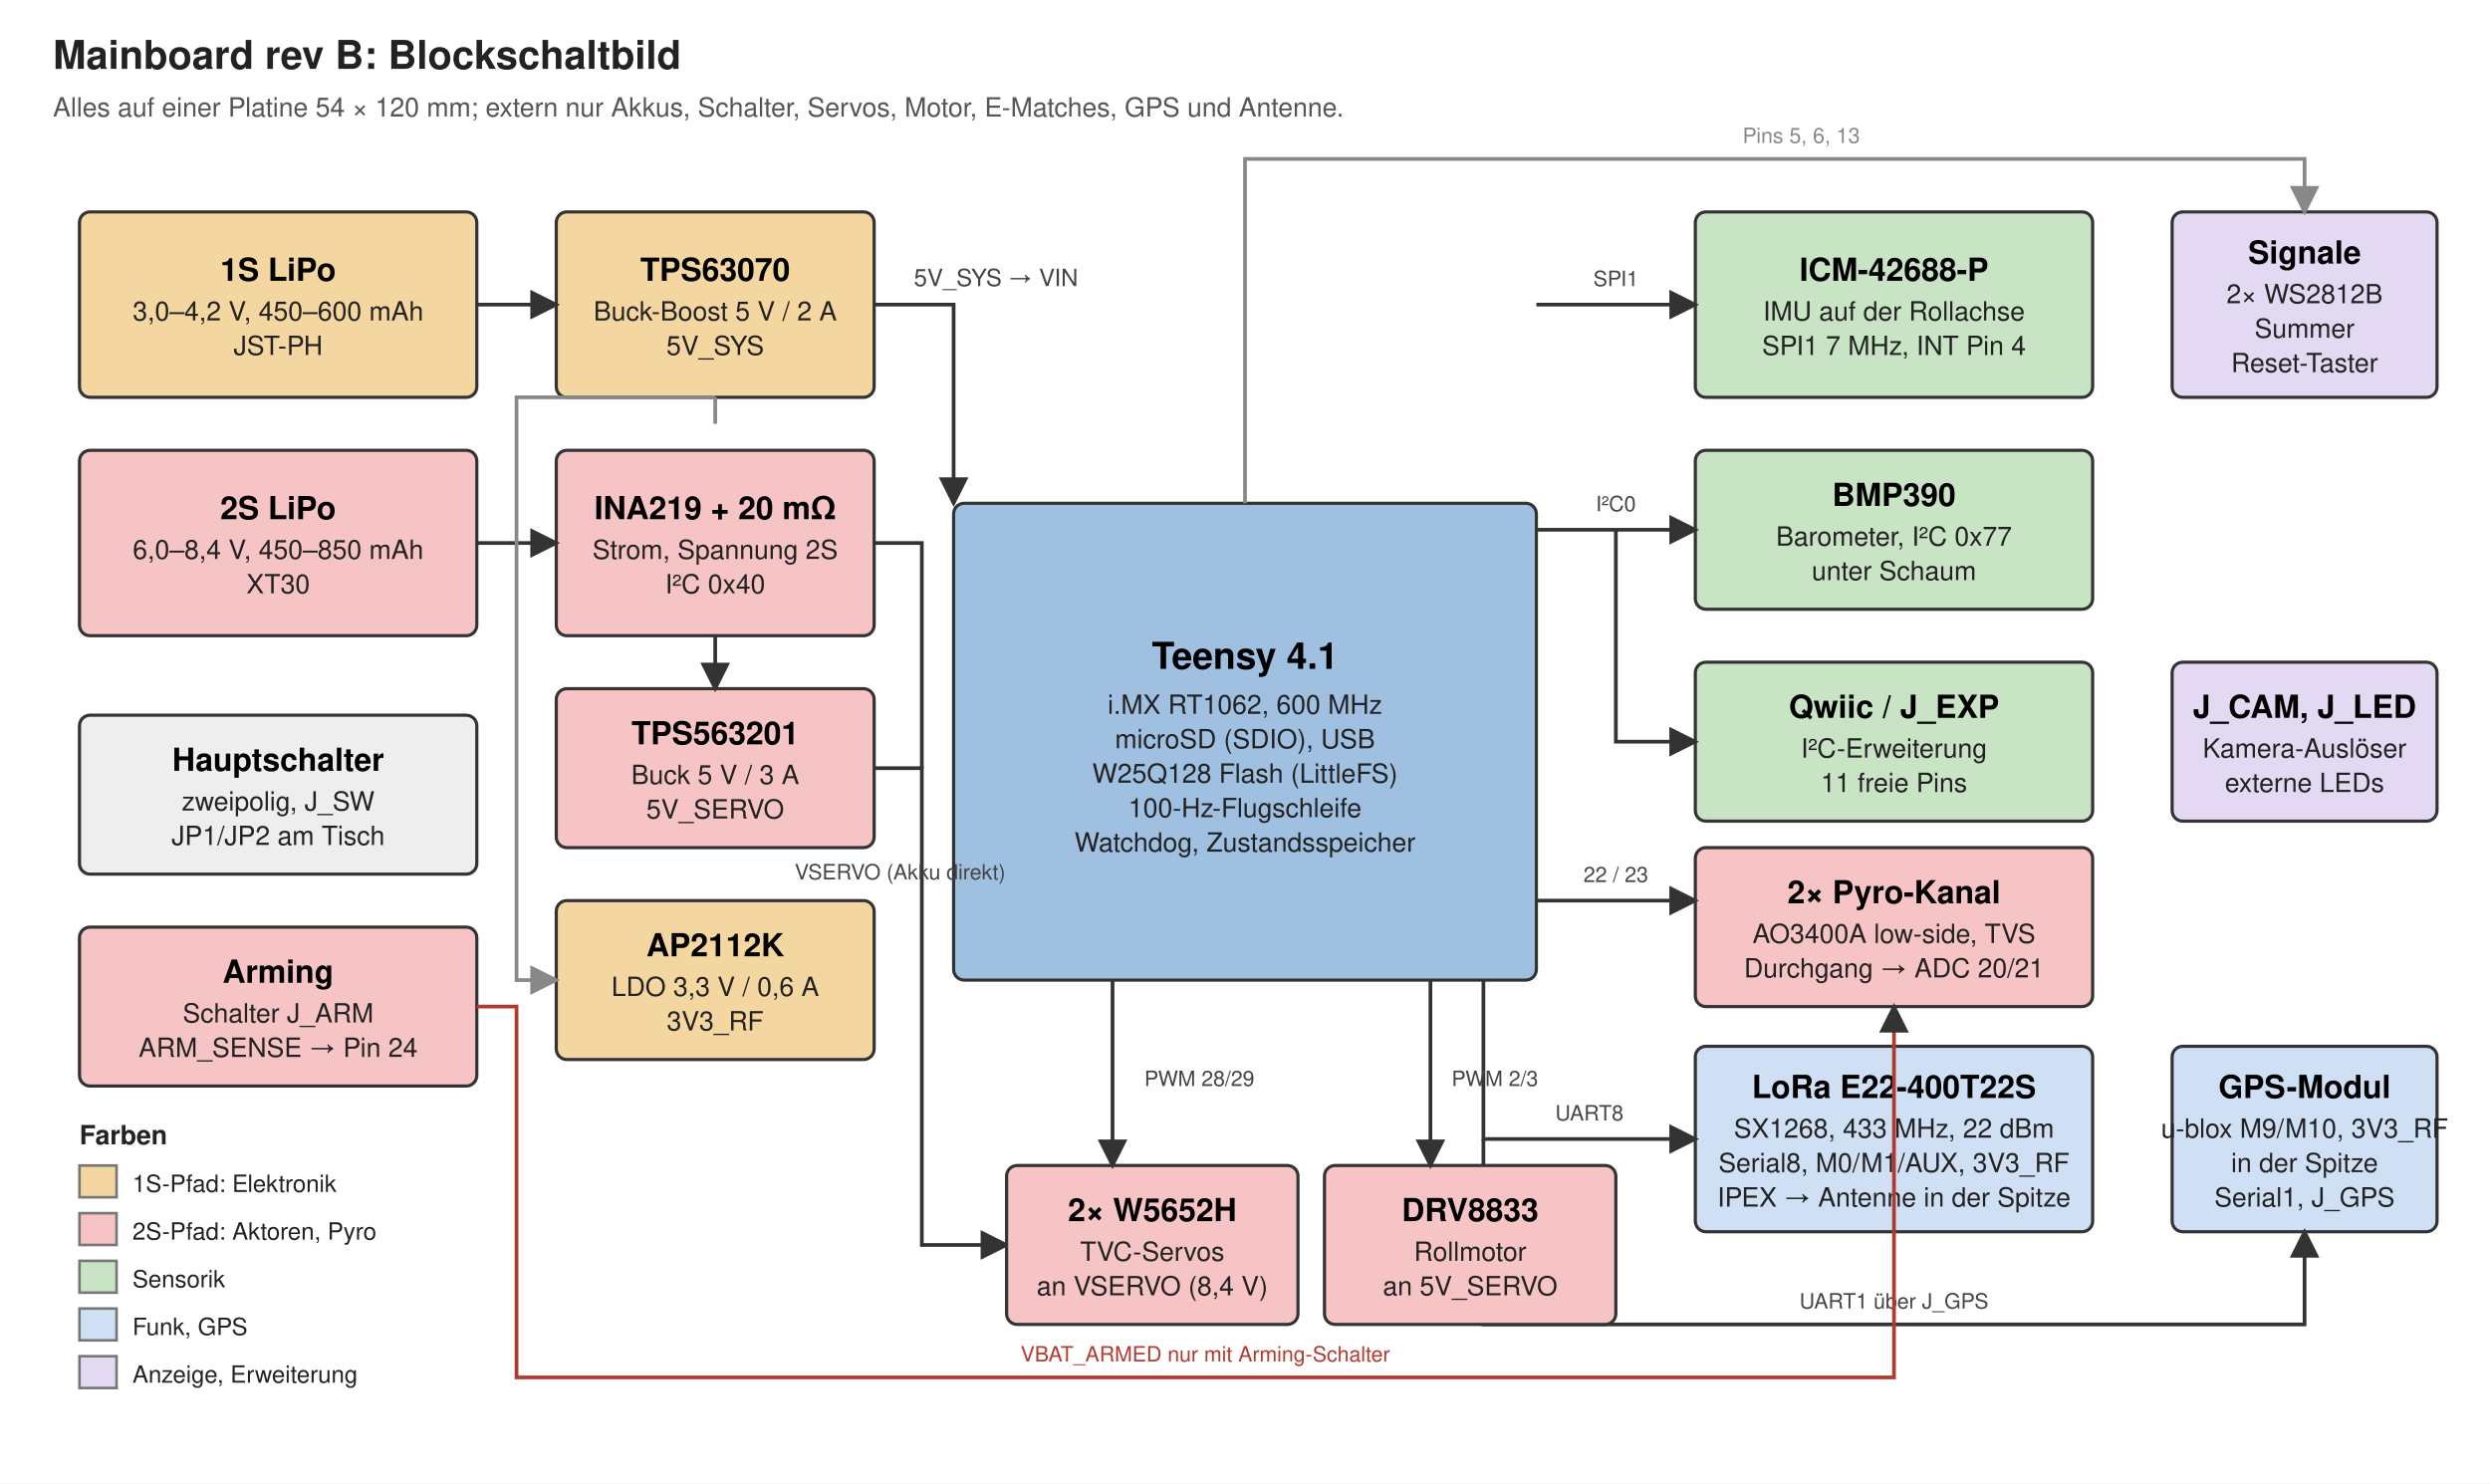
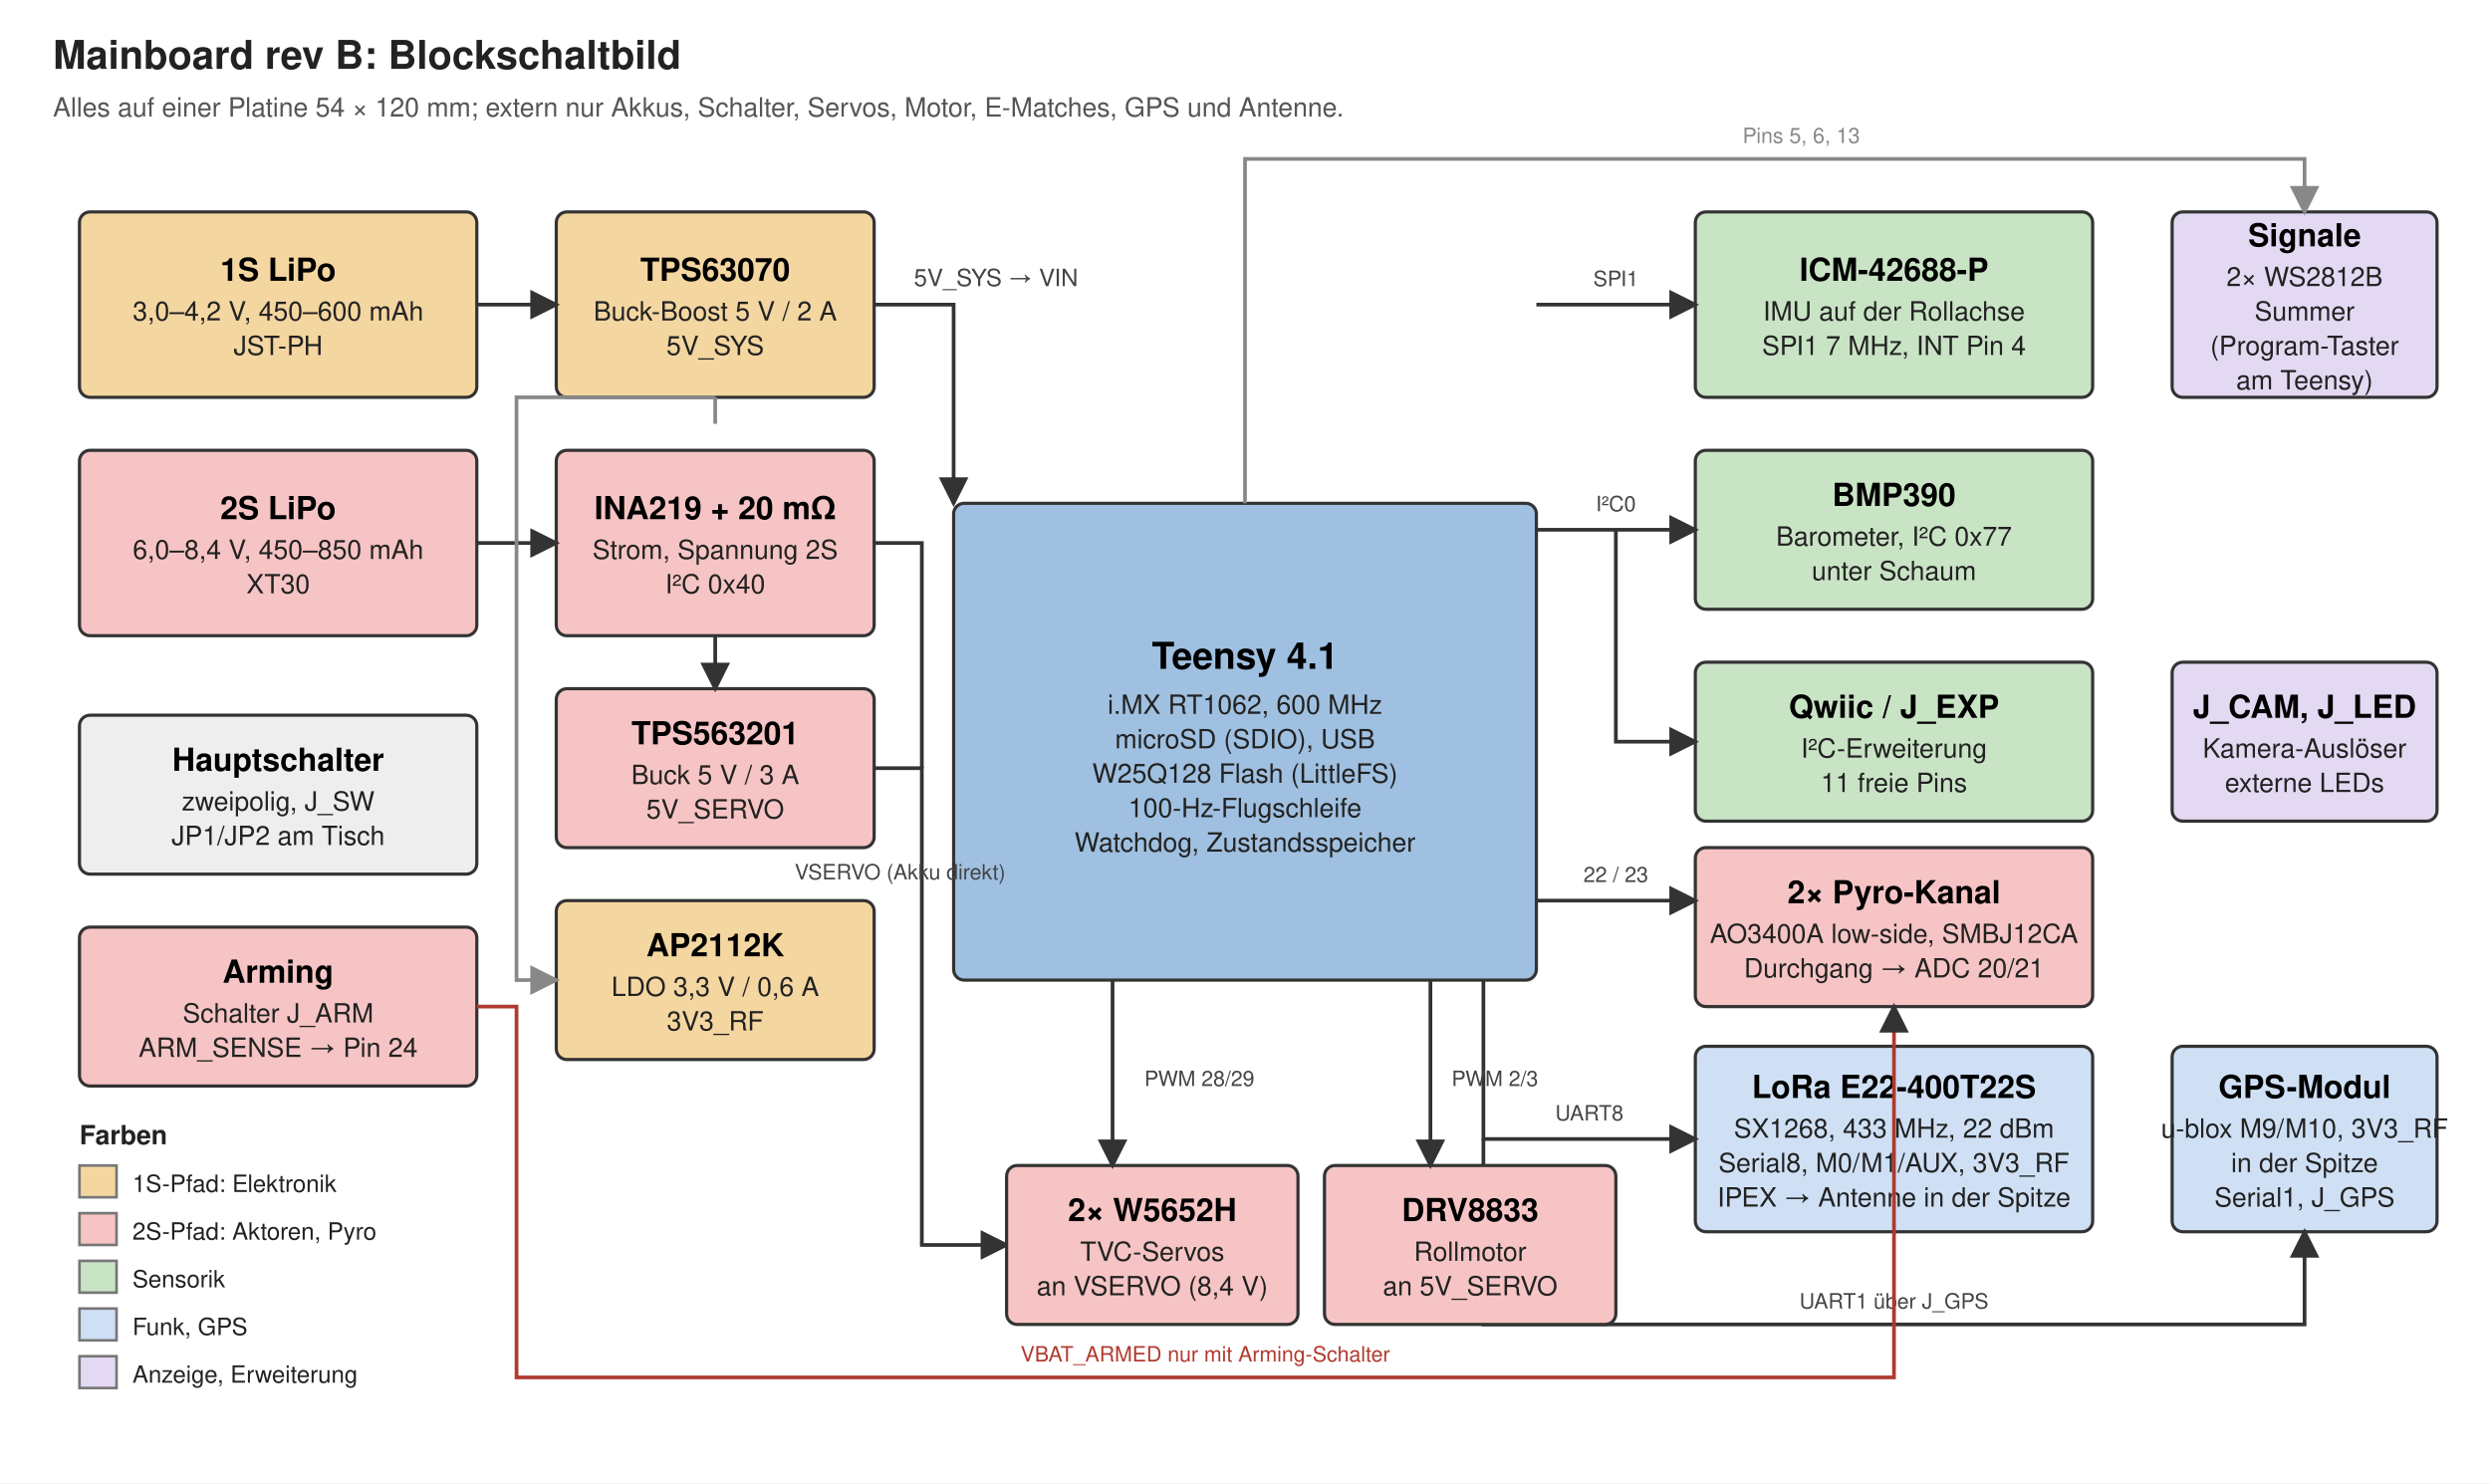
<svg xmlns="http://www.w3.org/2000/svg" width="940" height="560" viewBox="0 0 940 560" font-family="Helvetica,Arial,sans-serif">
  <defs>
    <marker id="arr" markerWidth="8" markerHeight="8" refX="7" refY="4" orient="auto">
      <path d="M0,0 L8,4 L0,8 z" fill="#333" />
    </marker>
    <marker id="arrg" markerWidth="8" markerHeight="8" refX="7" refY="4" orient="auto">
      <path d="M0,0 L8,4 L0,8 z" fill="#888" />
    </marker>
  </defs>
  <rect width="100%" height="100%" fill="white" />
  <text x="20" y="26" font-size="15" font-weight="bold" text-anchor="start" fill="#222">Mainboard rev B: Blockschaltbild</text>
  <text x="20" y="44" font-size="10" text-anchor="start" fill="#555">Alles auf einer Platine 54 × 120 mm; extern nur Akkus, Schalter, Servos, Motor, E-Matches, GPS und Antenne.</text>
  <rect x="360" y="190" width="220" height="180" rx="4" fill="#9fc0e0" stroke="#333" stroke-width="1.2" />
  <text x="470.0" y="252.5" font-size="14" font-weight="bold" text-anchor="middle">Teensy 4.1</text>
  <text x="470.0" y="269.5" font-size="10" text-anchor="middle" fill="#222">i.MX RT1062, 600 MHz</text>
  <text x="470.0" y="282.5" font-size="10" text-anchor="middle" fill="#222">microSD (SDIO), USB</text>
  <text x="470.0" y="295.5" font-size="10" text-anchor="middle" fill="#222">W25Q128 Flash (LittleFS)</text>
  <text x="470.0" y="308.5" font-size="10" text-anchor="middle" fill="#222">100-Hz-Flugschleife</text>
  <text x="470.0" y="321.5" font-size="10" text-anchor="middle" fill="#222">Watchdog, Zustandsspeicher</text>
  <rect x="30" y="80" width="150" height="70" rx="4" fill="#f4d6a0" stroke="#333" stroke-width="1.2" />
  <text x="105.0" y="106.0" font-size="12" font-weight="bold" text-anchor="middle">1S LiPo</text>
  <text x="105.0" y="121.0" font-size="10" text-anchor="middle" fill="#222">3,0–4,2 V, 450–600 mAh</text>
  <text x="105.0" y="134.0" font-size="10" text-anchor="middle" fill="#222">JST-PH</text>
  <rect x="30" y="170" width="150" height="70" rx="4" fill="#f6c4c4" stroke="#333" stroke-width="1.2" />
  <text x="105.0" y="196.0" font-size="12" font-weight="bold" text-anchor="middle">2S LiPo</text>
  <text x="105.0" y="211.0" font-size="10" text-anchor="middle" fill="#222">6,0–8,4 V, 450–850 mAh</text>
  <text x="105.0" y="224.0" font-size="10" text-anchor="middle" fill="#222">XT30</text>
  <rect x="30" y="270" width="150" height="60" rx="4" fill="#eee" stroke="#333" stroke-width="1.2" />
  <text x="105.0" y="291.0" font-size="12" font-weight="bold" text-anchor="middle">Hauptschalter</text>
  <text x="105.0" y="306.0" font-size="10" text-anchor="middle" fill="#222">zweipolig, J_SW</text>
  <text x="105.0" y="319.0" font-size="10" text-anchor="middle" fill="#222">JP1/JP2 am Tisch</text>
  <rect x="30" y="350" width="150" height="60" rx="4" fill="#f6c4c4" stroke="#333" stroke-width="1.2" />
  <text x="105.0" y="371.0" font-size="12" font-weight="bold" text-anchor="middle">Arming</text>
  <text x="105.0" y="386.0" font-size="10" text-anchor="middle" fill="#222">Schalter J_ARM</text>
  <text x="105.0" y="399.0" font-size="10" text-anchor="middle" fill="#222">ARM_SENSE → Pin 24</text>
  <rect x="210" y="80" width="120" height="70" rx="4" fill="#f4d6a0" stroke="#333" stroke-width="1.2" />
  <text x="270.0" y="106.0" font-size="12" font-weight="bold" text-anchor="middle">TPS63070</text>
  <text x="270.0" y="121.0" font-size="10" text-anchor="middle" fill="#222">Buck-Boost 5 V / 2 A</text>
  <text x="270.0" y="134.0" font-size="10" text-anchor="middle" fill="#222">5V_SYS</text>
  <rect x="210" y="170" width="120" height="70" rx="4" fill="#f6c4c4" stroke="#333" stroke-width="1.2" />
  <text x="270.0" y="196.0" font-size="12" font-weight="bold" text-anchor="middle">INA219 + 20 mΩ</text>
  <text x="270.0" y="211.0" font-size="10" text-anchor="middle" fill="#222">Strom, Spannung 2S</text>
  <text x="270.0" y="224.0" font-size="10" text-anchor="middle" fill="#222">I²C 0x40</text>
  <rect x="210" y="260" width="120" height="60" rx="4" fill="#f6c4c4" stroke="#333" stroke-width="1.2" />
  <text x="270.0" y="281.0" font-size="12" font-weight="bold" text-anchor="middle">TPS563201</text>
  <text x="270.0" y="296.0" font-size="10" text-anchor="middle" fill="#222">Buck 5 V / 3 A</text>
  <text x="270.0" y="309.0" font-size="10" text-anchor="middle" fill="#222">5V_SERVO</text>
  <rect x="210" y="340" width="120" height="60" rx="4" fill="#f4d6a0" stroke="#333" stroke-width="1.2" />
  <text x="270.0" y="361.0" font-size="12" font-weight="bold" text-anchor="middle">AP2112K</text>
  <text x="270.0" y="376.0" font-size="10" text-anchor="middle" fill="#222">LDO 3,3 V / 0,6 A</text>
  <text x="270.0" y="389.0" font-size="10" text-anchor="middle" fill="#222">3V3_RF</text>
  <path d="M180,115 L210,115" fill="none" stroke="#333" stroke-width="1.4" marker-end="url(#arr)" />
  <path d="M180,205 L210,205" fill="none" stroke="#333" stroke-width="1.4" marker-end="url(#arr)" />
  <path d="M270,150 L270,160" fill="none" stroke="#888" stroke-width="1.4" />
  <path d="M330,115 L360,115 L360,190" fill="none" stroke="#333" stroke-width="1.4" marker-end="url(#arr)" />
  <text x="345" y="108" font-size="9" text-anchor="start" fill="#444">5V_SYS → VIN</text>
  <path d="M270,240 L270,260" fill="none" stroke="#333" stroke-width="1.4" marker-end="url(#arr)" />
  <path d="M330,290 L348,290 L348,470 L380,470" fill="none" stroke="#333" stroke-width="1.4" marker-end="url(#arr)" />
  <path d="M330,205 L348,205 L348,290" fill="none" stroke="#333" stroke-width="1.4" />
  <text x="300" y="332" font-size="8" text-anchor="start" fill="#444">VSERVO (Akku direkt)</text>
  <path d="M270,150 L195,150 L195,370 L210,370" fill="none" stroke="#888" stroke-width="1.4" marker-end="url(#arrg)" />
  <rect x="640" y="80" width="150" height="70" rx="4" fill="#c9e4c5" stroke="#333" stroke-width="1.2" />
  <text x="715.0" y="106.0" font-size="12" font-weight="bold" text-anchor="middle">ICM-42688-P</text>
  <text x="715.0" y="121.0" font-size="10" text-anchor="middle" fill="#222">IMU auf der Rollachse</text>
  <text x="715.0" y="134.0" font-size="10" text-anchor="middle" fill="#222">SPI1 7 MHz, INT Pin 4</text>
  <rect x="640" y="170" width="150" height="60" rx="4" fill="#c9e4c5" stroke="#333" stroke-width="1.2" />
  <text x="715.0" y="191.0" font-size="12" font-weight="bold" text-anchor="middle">BMP390</text>
  <text x="715.0" y="206.0" font-size="10" text-anchor="middle" fill="#222">Barometer, I²C 0x77</text>
  <text x="715.0" y="219.0" font-size="10" text-anchor="middle" fill="#222">unter Schaum</text>
  <rect x="640" y="250" width="150" height="60" rx="4" fill="#c9e4c5" stroke="#333" stroke-width="1.2" />
  <text x="715.0" y="271.0" font-size="12" font-weight="bold" text-anchor="middle">Qwiic / J_EXP</text>
  <text x="715.0" y="286.0" font-size="10" text-anchor="middle" fill="#222">I²C-Erweiterung</text>
  <text x="715.0" y="299.0" font-size="10" text-anchor="middle" fill="#222">11 freie Pins</text>
  <path d="M580,115 L640,115" fill="none" stroke="#333" stroke-width="1.4" marker-end="url(#arr)" />
  <text x="610" y="108" font-size="8" text-anchor="middle" fill="#444">SPI1</text>
  <path d="M580,200 L640,200" fill="none" stroke="#333" stroke-width="1.4" marker-end="url(#arr)" />
  <text x="610" y="193" font-size="8" text-anchor="middle" fill="#444">I²C0</text>
  <path d="M610,200 L610,280 L640,280" fill="none" stroke="#333" stroke-width="1.4" marker-end="url(#arr)" />
  <rect x="640" y="395" width="150" height="70" rx="4" fill="#cfe0f5" stroke="#333" stroke-width="1.2" />
  <text x="715.0" y="414.5" font-size="12" font-weight="bold" text-anchor="middle">LoRa E22-400T22S</text>
  <text x="715.0" y="429.5" font-size="10" text-anchor="middle" fill="#222">SX1268, 433 MHz, 22 dBm</text>
  <text x="715.0" y="442.5" font-size="10" text-anchor="middle" fill="#222">Serial8, M0/M1/AUX, 3V3_RF</text>
  <text x="715.0" y="455.5" font-size="10" text-anchor="middle" fill="#222">IPEX → Antenne in der Spitze</text>
  <rect x="820" y="395" width="100" height="70" rx="4" fill="#cfe0f5" stroke="#333" stroke-width="1.2" />
  <text x="870.0" y="414.5" font-size="12" font-weight="bold" text-anchor="middle">GPS-Modul</text>
  <text x="870.0" y="429.5" font-size="10" text-anchor="middle" fill="#222">u-blox M9/M10, 3V3_RF</text>
  <text x="870.0" y="442.5" font-size="10" text-anchor="middle" fill="#222">in der Spitze</text>
  <text x="870.0" y="455.5" font-size="10" text-anchor="middle" fill="#222">Serial1, J_GPS</text>
  <path d="M560,370 L560,430 L640,430" fill="none" stroke="#333" stroke-width="1.4" marker-end="url(#arr)" />
  <text x="600" y="423" font-size="8" text-anchor="middle" fill="#444">UART8</text>
  <path d="M560,430 L560,500 L870,500 L870,465" fill="none" stroke="#333" stroke-width="1.4" marker-end="url(#arr)" />
  <text x="715" y="494" font-size="8" text-anchor="middle" fill="#444">UART1 über J_GPS</text>
  <rect x="380" y="440" width="110" height="60" rx="4" fill="#f6c4c4" stroke="#333" stroke-width="1.2" />
  <text x="435.0" y="461.0" font-size="12" font-weight="bold" text-anchor="middle">2× W5652H</text>
  <text x="435.0" y="476.0" font-size="10" text-anchor="middle" fill="#222">TVC-Servos</text>
  <text x="435.0" y="489.0" font-size="10" text-anchor="middle" fill="#222">an VSERVO (8,4 V)</text>
  <rect x="500" y="440" width="110" height="60" rx="4" fill="#f6c4c4" stroke="#333" stroke-width="1.2" />
  <text x="555.0" y="461.0" font-size="12" font-weight="bold" text-anchor="middle">DRV8833</text>
  <text x="555.0" y="476.0" font-size="10" text-anchor="middle" fill="#222">Rollmotor</text>
  <text x="555.0" y="489.0" font-size="10" text-anchor="middle" fill="#222">an 5V_SERVO</text>
  <path d="M420,370 L420,440" fill="none" stroke="#333" stroke-width="1.4" marker-end="url(#arr)" />
  <text x="432" y="410" font-size="8" text-anchor="start" fill="#444">PWM 28/29</text>
  <path d="M540,370 L540,440" fill="none" stroke="#333" stroke-width="1.4" marker-end="url(#arr)" />
  <text x="548" y="410" font-size="8" text-anchor="start" fill="#444">PWM 2/3</text>
  <rect x="640" y="320" width="150" height="60" rx="4" fill="#f6c4c4" stroke="#333" stroke-width="1.2" />
  <text x="715.0" y="341.0" font-size="12" font-weight="bold" text-anchor="middle">2× Pyro-Kanal</text>
-   <text x="715.0" y="356.0" font-size="10" text-anchor="middle" fill="#222">AO3400A low-side, TVS</text>
+   <text x="715.0" y="356.0" font-size="10" text-anchor="middle" fill="#222">AO3400A low-side, SMBJ12CA</text>
  <text x="715.0" y="369.0" font-size="10" text-anchor="middle" fill="#222">Durchgang → ADC 20/21</text>
  <path d="M580,340 L640,340" fill="none" stroke="#333" stroke-width="1.4" marker-end="url(#arr)" />
  <text x="610" y="333" font-size="8" text-anchor="middle" fill="#444">22 / 23</text>
  <path d="M180,380 L195,380 L195,520 L715,520 L715,380" fill="none" stroke="#b03a2e" stroke-width="1.4" marker-end="url(#arr)" />
  <text x="455" y="514" font-size="8" text-anchor="middle" fill="#b03a2e">VBAT_ARMED nur mit Arming-Schalter</text>
  <rect x="820" y="80" width="100" height="70" rx="4" fill="#e3d9f2" stroke="#333" stroke-width="1.2" />
-   <text x="870.0" y="99.5" font-size="12" font-weight="bold" text-anchor="middle">Signale</text>
-   <text x="870.0" y="114.5" font-size="10" text-anchor="middle" fill="#222">2× WS2812B</text>
-   <text x="870.0" y="127.5" font-size="10" text-anchor="middle" fill="#222">Summer</text>
-   <text x="870.0" y="140.5" font-size="10" text-anchor="middle" fill="#222">Reset-Taster</text>
+   <text x="870.0" y="93.0" font-size="12" font-weight="bold" text-anchor="middle">Signale</text>
+   <text x="870.0" y="108.0" font-size="10" text-anchor="middle" fill="#222">2× WS2812B</text>
+   <text x="870.0" y="121.0" font-size="10" text-anchor="middle" fill="#222">Summer</text>
+   <text x="870.0" y="134.0" font-size="10" text-anchor="middle" fill="#222">(Program-Taster</text>
+   <text x="870.0" y="147.0" font-size="10" text-anchor="middle" fill="#222">am Teensy)</text>
  <path d="M470,190 L470,60 L870,60 L870,80" fill="none" stroke="#888" stroke-width="1.4" marker-end="url(#arrg)" />
  <text x="680" y="54" font-size="8" text-anchor="middle" fill="#888">Pins 5, 6, 13</text>
  <rect x="820" y="250" width="100" height="60" rx="4" fill="#e3d9f2" stroke="#333" stroke-width="1.2" />
  <text x="870.0" y="271.0" font-size="12" font-weight="bold" text-anchor="middle">J_CAM, J_LED</text>
  <text x="870.0" y="286.0" font-size="10" text-anchor="middle" fill="#222">Kamera-Auslöser</text>
  <text x="870.0" y="299.0" font-size="10" text-anchor="middle" fill="#222">externe LEDs</text>
  <text x="30" y="432" font-size="10" font-weight="bold" text-anchor="start" fill="#222">Farben</text>
  <rect x="30" y="440" width="14" height="12" rx="0" fill="#f4d6a0" stroke="#777" stroke-width="1" />
  <text x="50" y="450" font-size="9" text-anchor="start" fill="#222">1S-Pfad: Elektronik</text>
  <rect x="30" y="458" width="14" height="12" rx="0" fill="#f6c4c4" stroke="#777" stroke-width="1" />
  <text x="50" y="468" font-size="9" text-anchor="start" fill="#222">2S-Pfad: Aktoren, Pyro</text>
  <rect x="30" y="476" width="14" height="12" rx="0" fill="#c9e4c5" stroke="#777" stroke-width="1" />
  <text x="50" y="486" font-size="9" text-anchor="start" fill="#222">Sensorik</text>
  <rect x="30" y="494" width="14" height="12" rx="0" fill="#cfe0f5" stroke="#777" stroke-width="1" />
  <text x="50" y="504" font-size="9" text-anchor="start" fill="#222">Funk, GPS</text>
  <rect x="30" y="512" width="14" height="12" rx="0" fill="#e3d9f2" stroke="#777" stroke-width="1" />
  <text x="50" y="522" font-size="9" text-anchor="start" fill="#222">Anzeige, Erweiterung</text>
</svg>
